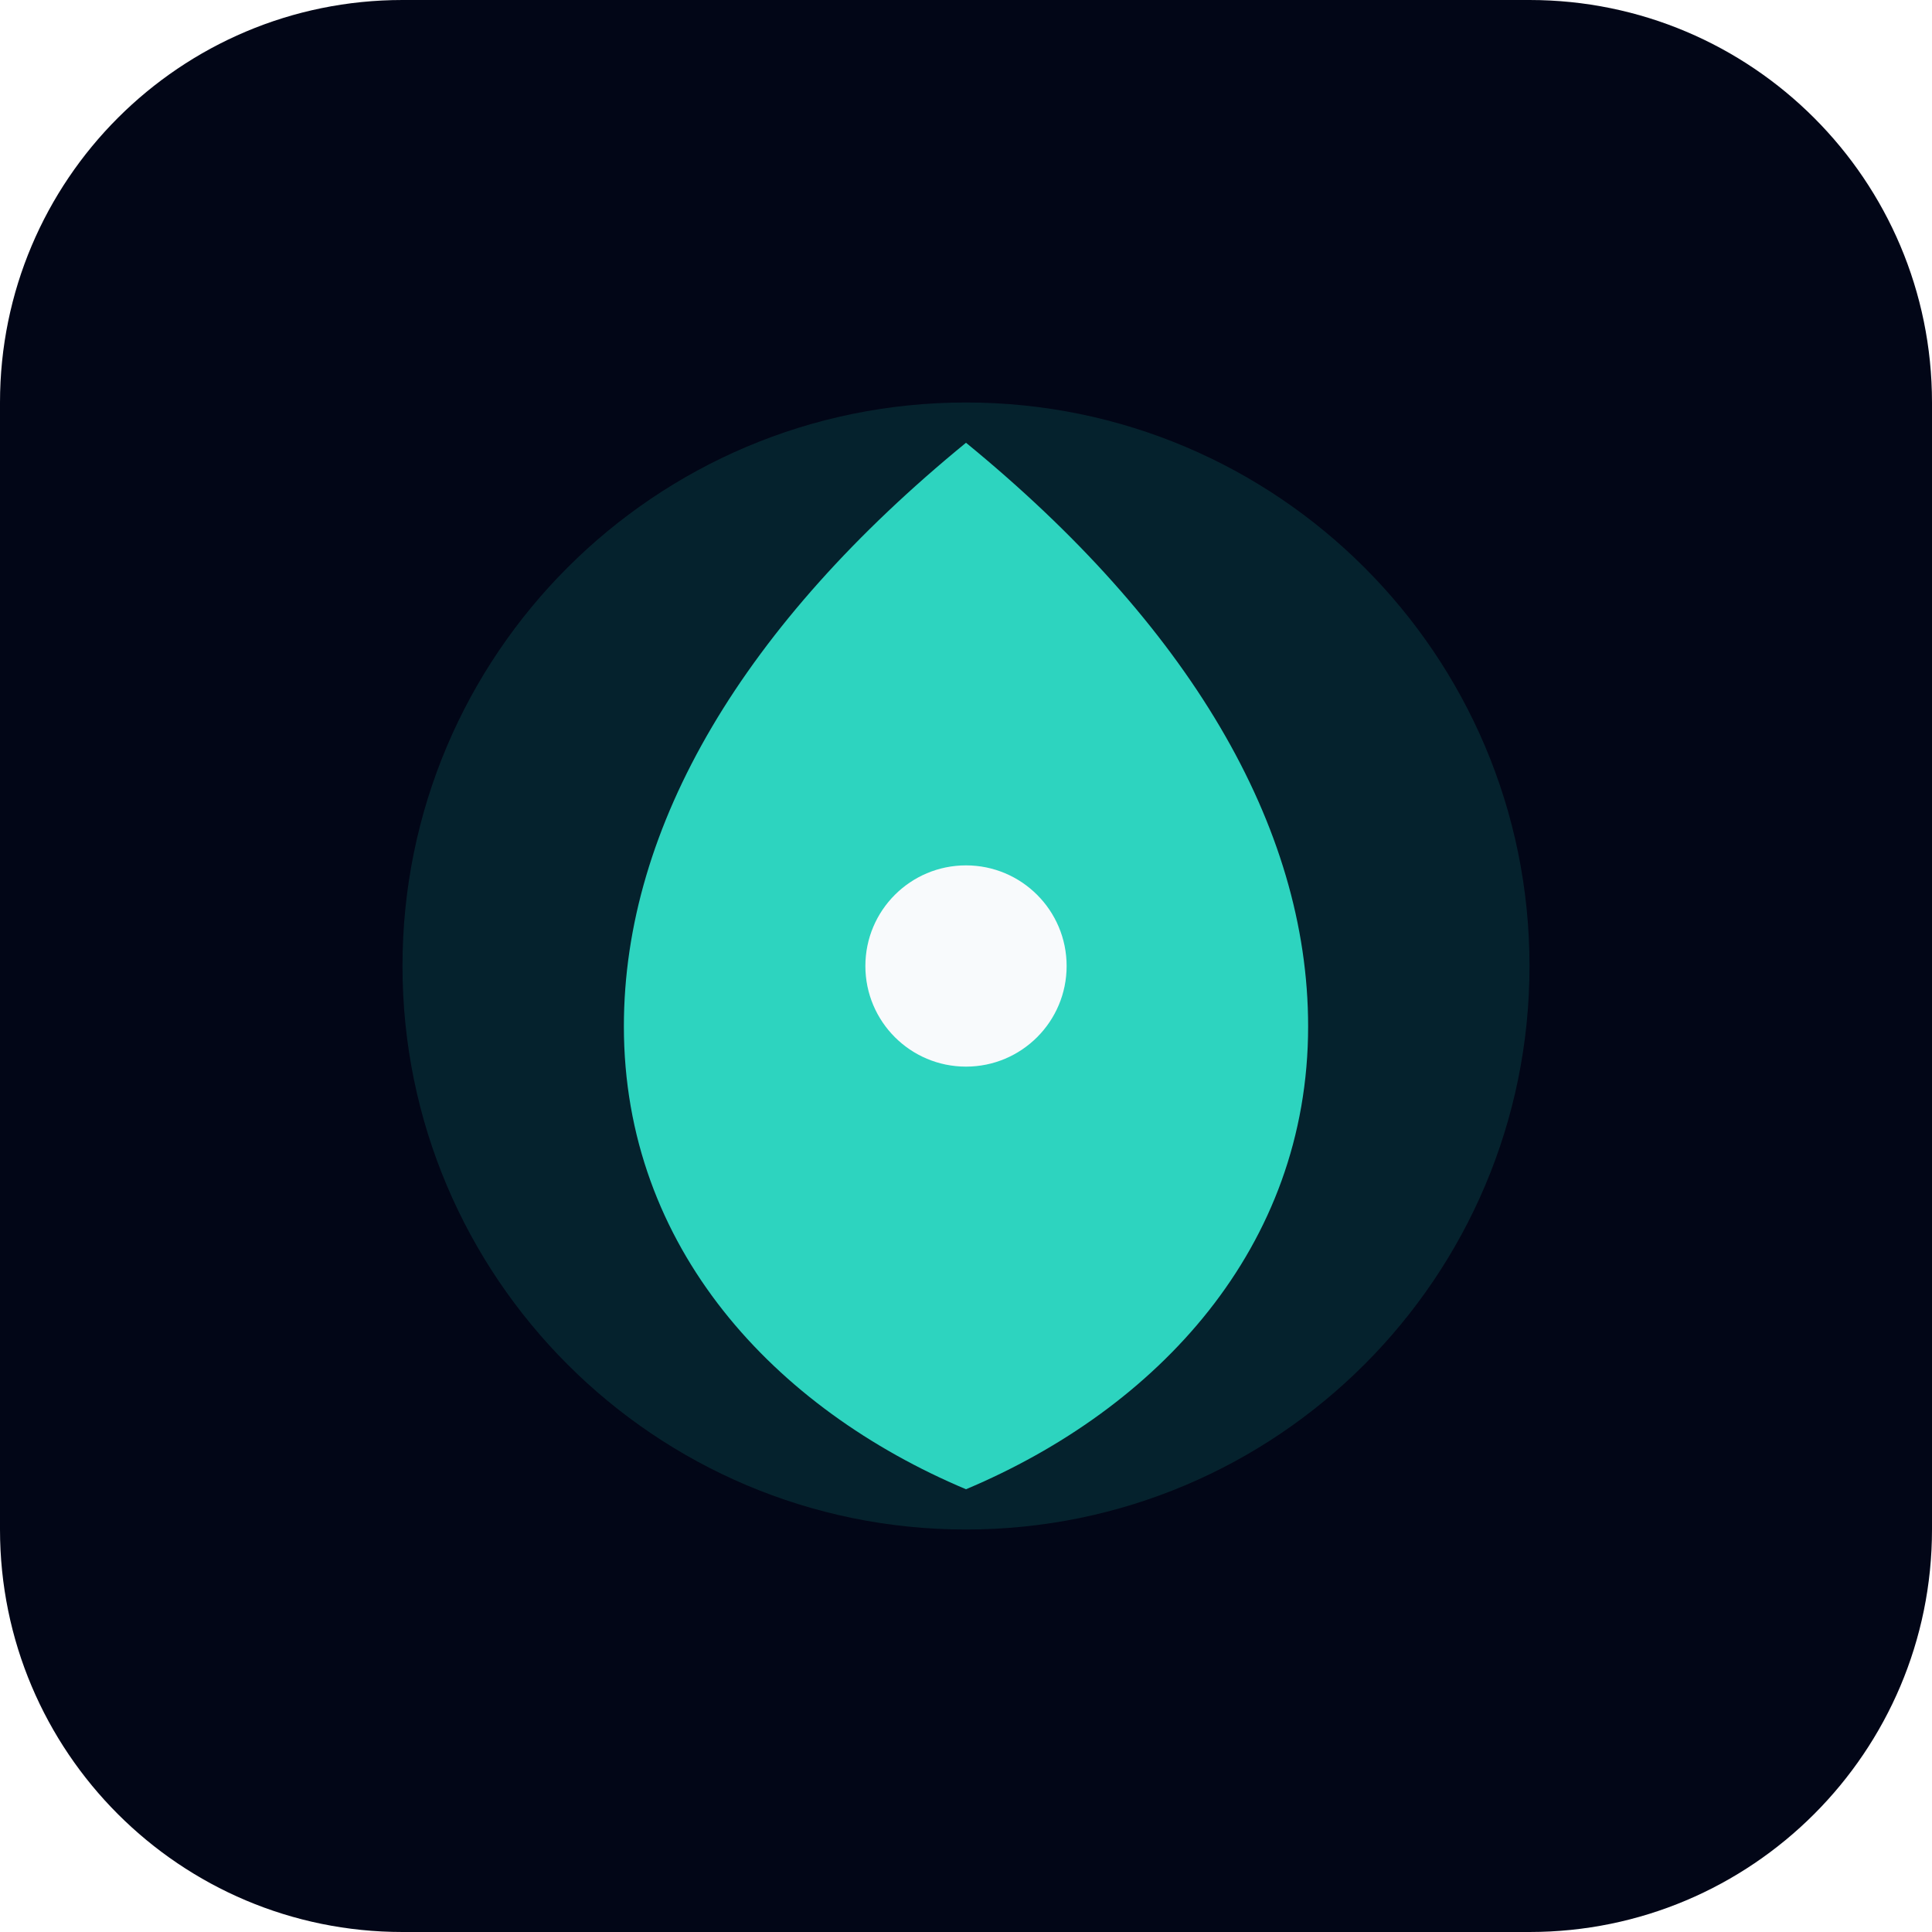
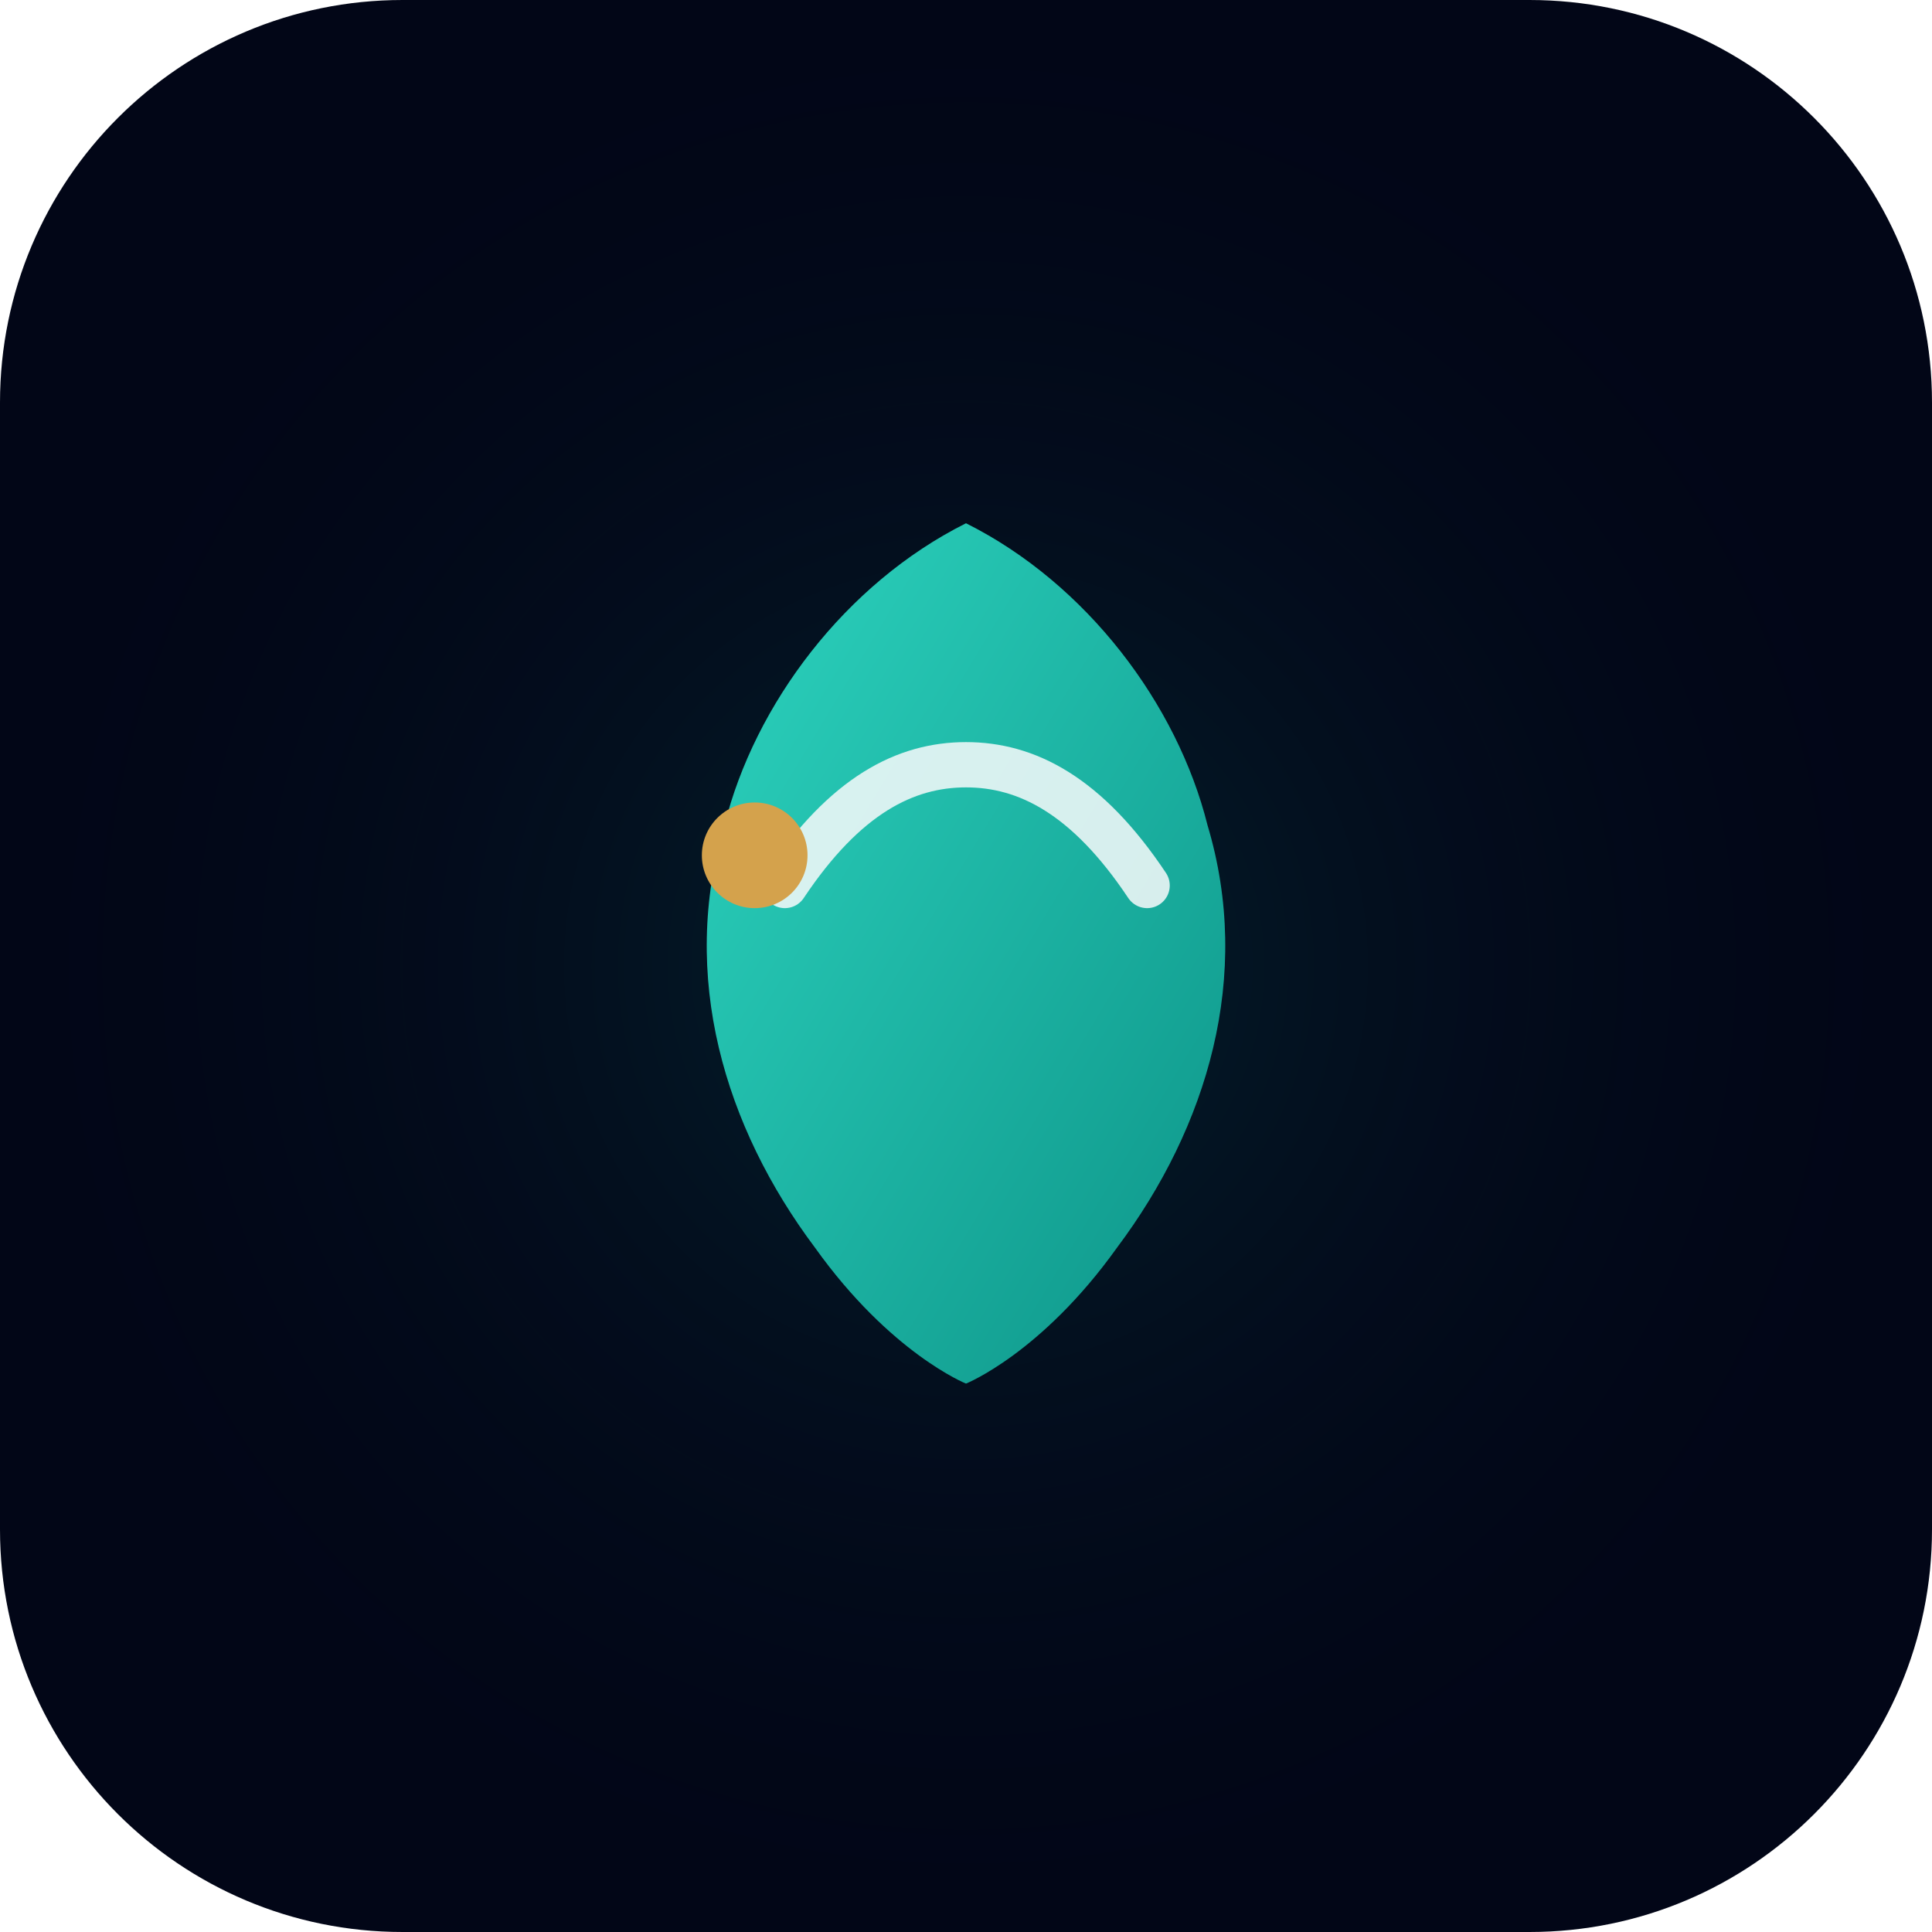
- <svg xmlns="http://www.w3.org/2000/svg" viewBox="0 0 192 192" fill="none">
+ <svg xmlns="http://www.w3.org/2000/svg" viewBox="0 0 192 192" role="img" aria-label="Lankawa">
+   <defs>
+     <linearGradient id="lk-teal-grad" x1="0%" y1="0%" x2="100%" y2="100%">
+       <stop offset="0%" stop-color="#2dd4bf" />
+       <stop offset="100%" stop-color="#0d9488" />
+     </linearGradient>
+     <radialGradient id="bg-glow" cx="50%" cy="50%" r="50%">
+       <stop offset="0%" stop-color="#0d9488" stop-opacity="0.2" />
+       <stop offset="100%" stop-color="#020617" stop-opacity="0" />
+     </radialGradient>
+   </defs>
  <rect width="192" height="192" rx="40" fill="#020617" />
-   <circle cx="96" cy="96" r="56" fill="#0f766e" opacity="0.25" />
-   <path d="M96 44c-22 18-34 38-34 58 0 22 15 38 34 46 19-8 34-24 34-46 0-20-12-40-34-58z" fill="#2dd4bf" />
-   <circle cx="96" cy="96" r="10" fill="#f8fafc" />
+   <rect width="192" height="192" rx="40" fill="url(#bg-glow)" />
+   <g transform="translate(48, 40) scale(3)">
+     <path d="M16 4c-4 2-7 6-8 10-1.5 5 0 10 3 14 2.5 3.5 5 4.5 5 4.5s2.5-1 5-4.5c3-4 4.5-9 3-14-1-4-4-8-8-10z" fill="url(#lk-teal-grad)" />
+     <path d="M10 16c2-3 4-4 6-4s4 1 6 4" fill="none" stroke="#f8fafc" stroke-width="1.5" stroke-linecap="round" opacity="0.85" />
+     <circle cx="9" cy="15" r="1.75" fill="#d4a24c" />
+   </g>
</svg>
